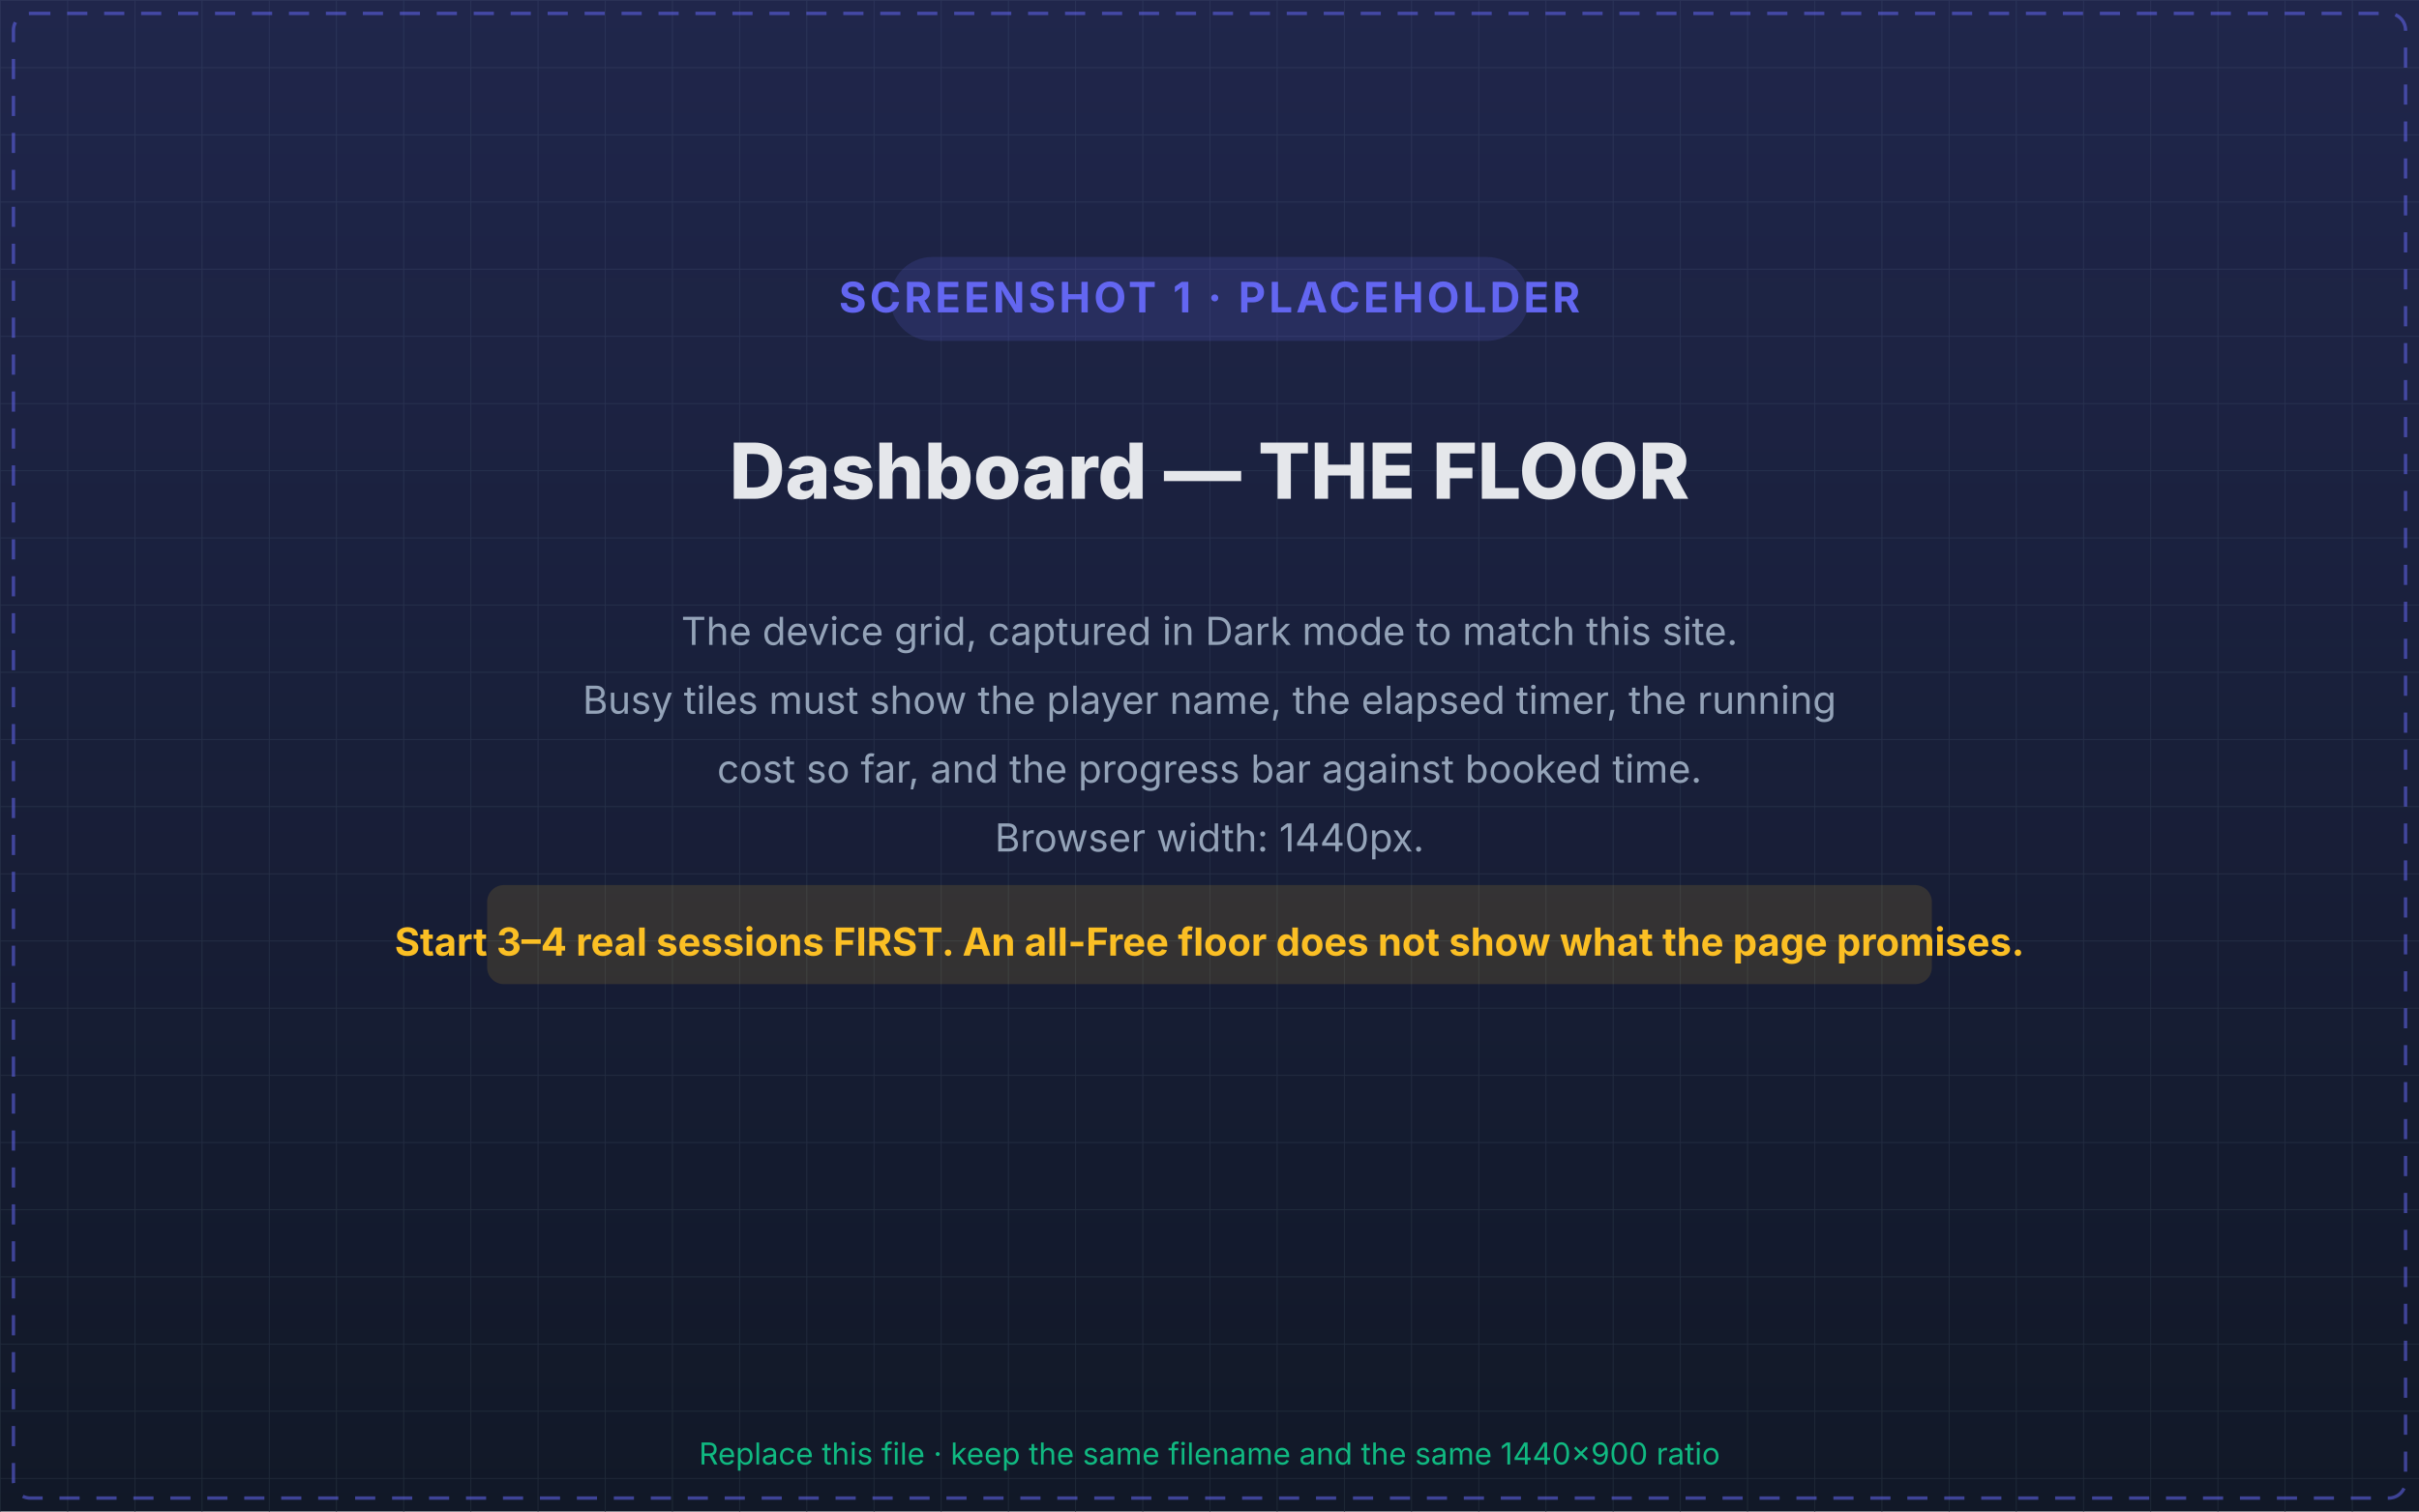
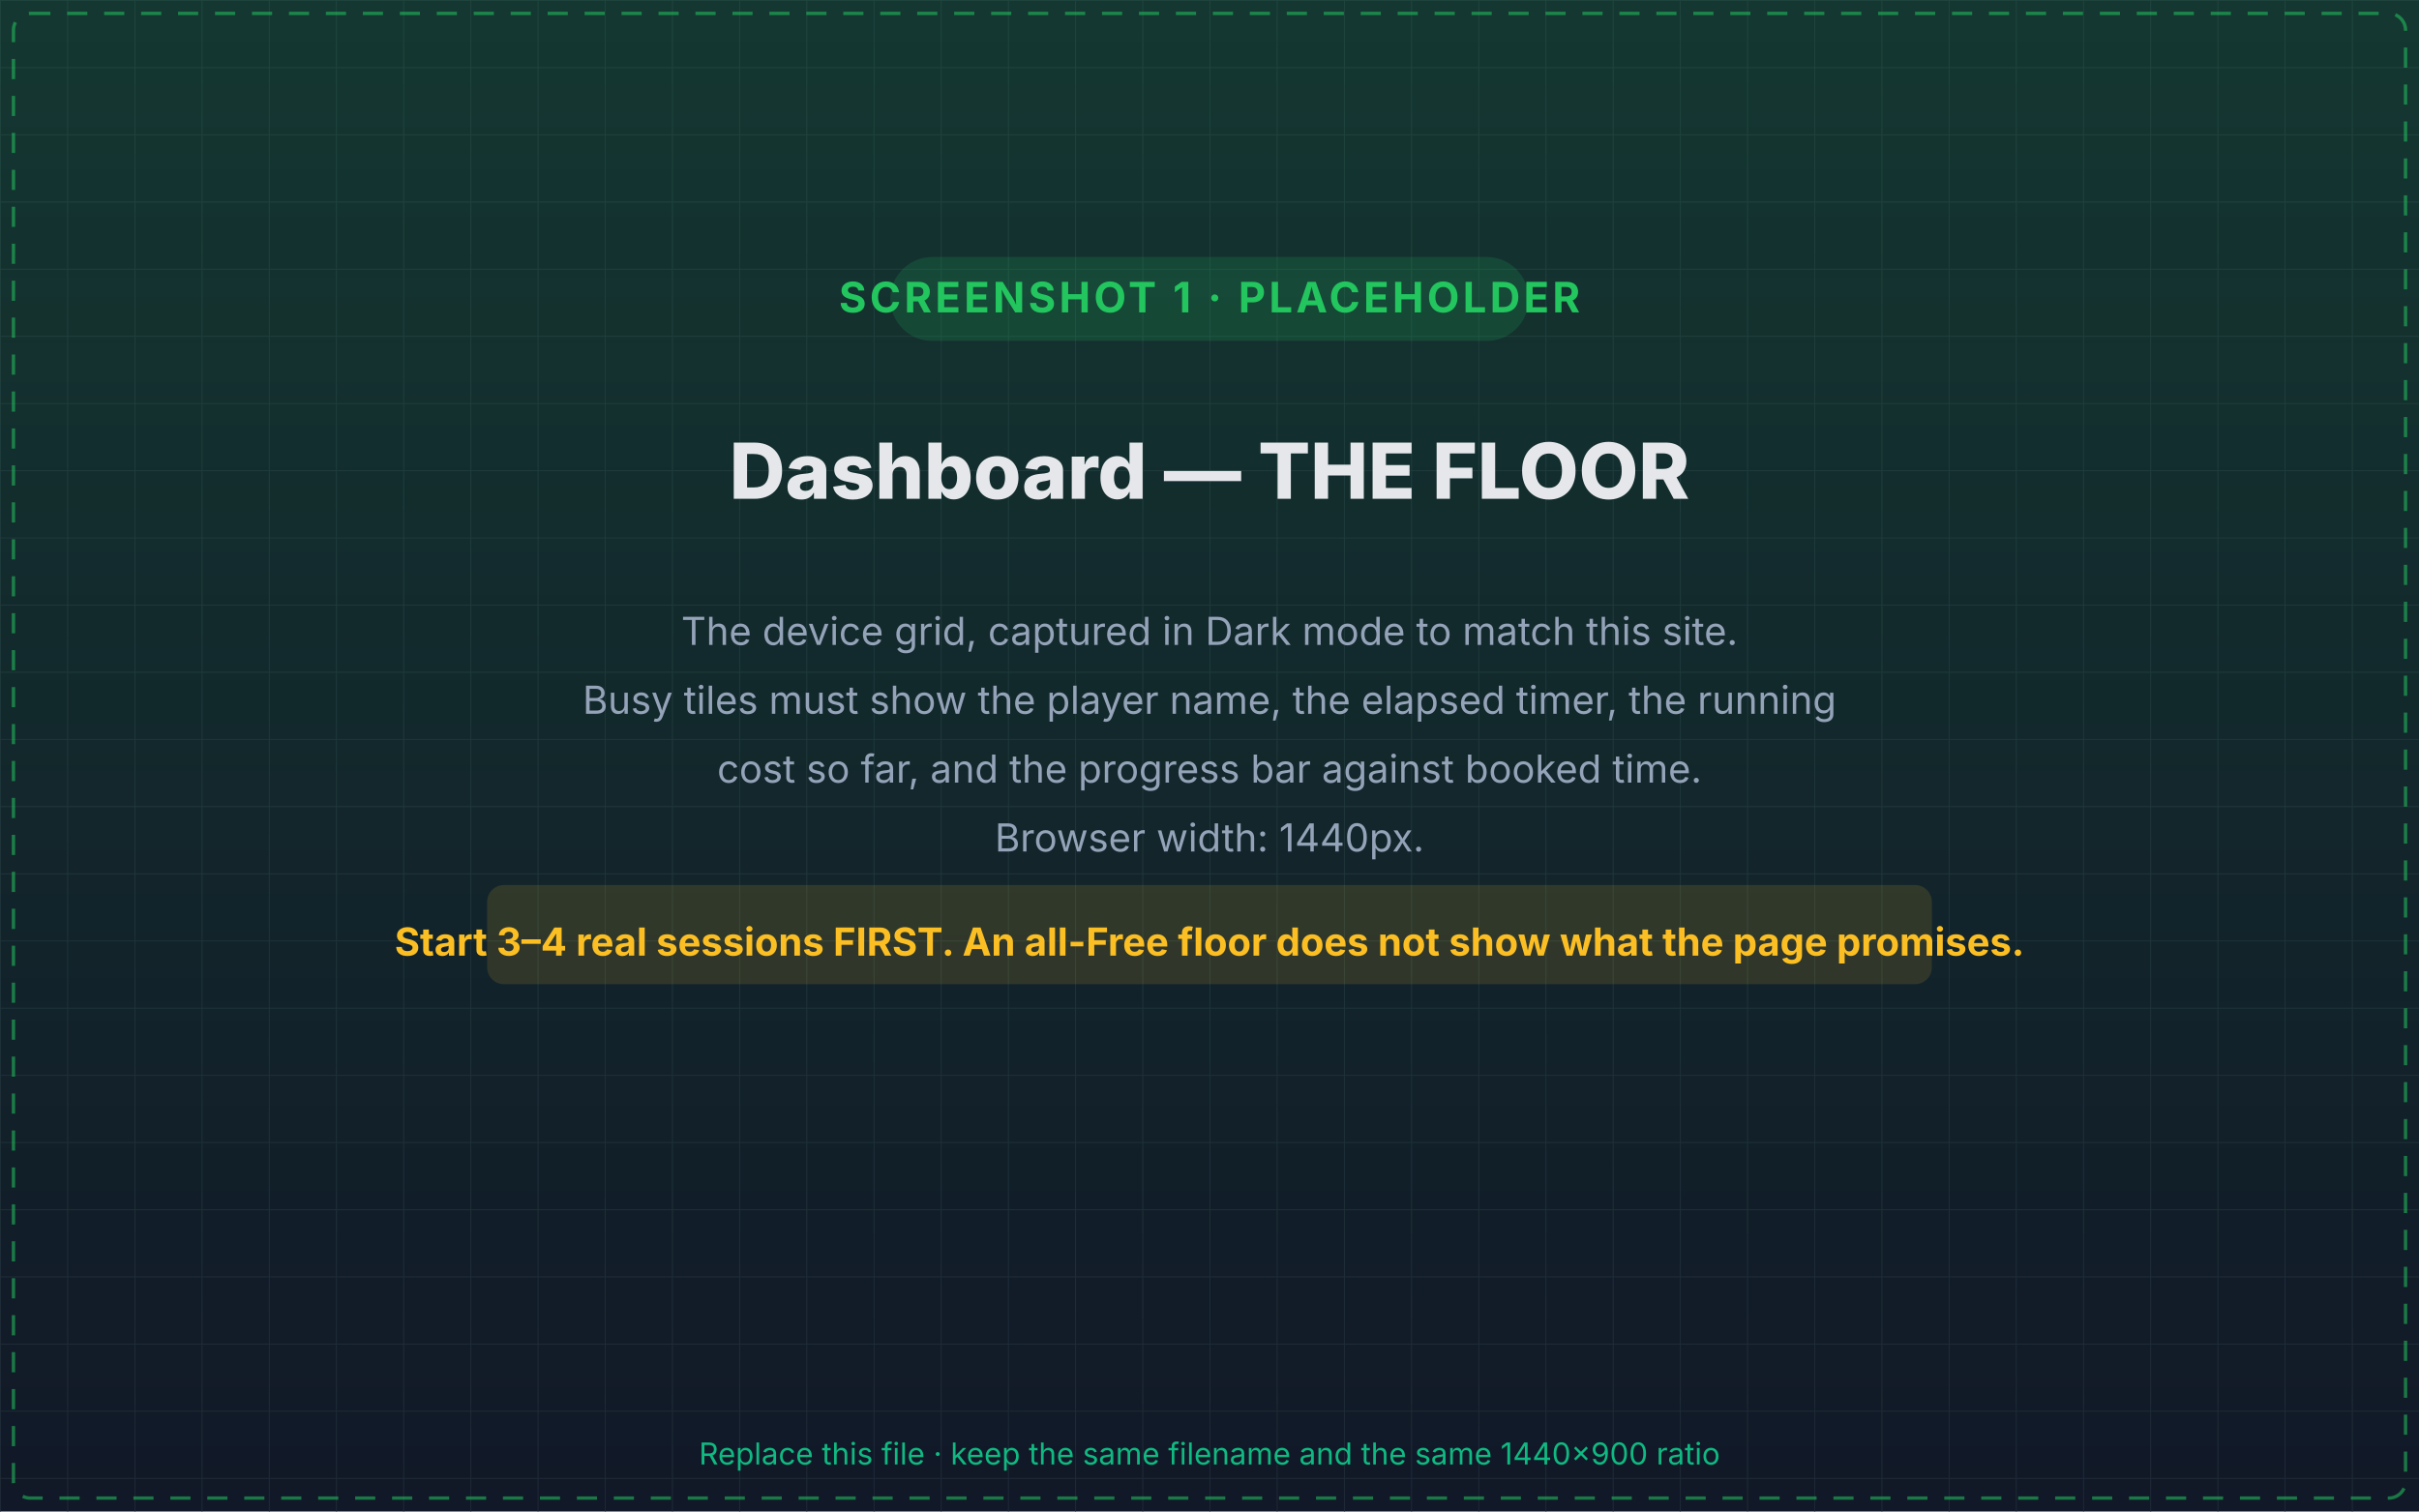
<svg xmlns="http://www.w3.org/2000/svg" width="1440" height="900" viewBox="0 0 1440 900" role="img" aria-label="Dashboard — THE FLOOR">
  <defs>
    <pattern id="g" width="40" height="40" patternUnits="userSpaceOnUse">
      <path d="M40 0H0V40" fill="none" stroke="#1f2937" stroke-width="1" />
    </pattern>
    <linearGradient id="fade" x1="0" y1="0" x2="0" y2="1">
-       <stop offset="0" stop-color="#6366f1" stop-opacity=".18" />
-       <stop offset="1" stop-color="#6366f1" stop-opacity="0" />
+       <stop offset="0" stop-color="#22c55e" stop-opacity=".18" />
+       <stop offset="1" stop-color="#22c55e" stop-opacity="0" />
    </linearGradient>
  </defs>
  <rect width="1440" height="900" fill="#111827" />
  <rect width="1440" height="900" fill="url(#g)" />
  <rect width="1440" height="900" fill="url(#fade)" />
-   <rect x="8" y="8" width="1424" height="884" fill="none" rx="10" stroke="#6366f1" stroke-width="2" stroke-dasharray="12 10" opacity=".55" />
-   <rect x="530" y="153" width="380" height="50" rx="25" fill="#6366f1" opacity=".16" />
-   <text x="720" y="186" text-anchor="middle" font-family="Inter,Segoe UI,Arial,sans-serif" font-size="25" font-weight="700" fill="#6366f1" letter-spacing="2">SCREENSHOT 1 · PLACEHOLDER</text>
+   <rect x="8" y="8" width="1424" height="884" fill="none" rx="10" stroke="#22c55e" stroke-width="2" stroke-dasharray="12 10" opacity=".55" />
+   <rect x="530" y="153" width="380" height="50" rx="25" fill="#22c55e" opacity=".16" />
+   <text x="720" y="186" text-anchor="middle" font-family="Inter,Segoe UI,Arial,sans-serif" font-size="25" font-weight="700" fill="#22c55e" letter-spacing="2">SCREENSHOT 1 · PLACEHOLDER</text>
  <text x="720" y="297" text-anchor="middle" font-family="Inter,Segoe UI,Arial,sans-serif" font-size="46" font-weight="800" fill="#e5e7eb">Dashboard — THE FLOOR</text>
  <text x="720" y="384" text-anchor="middle" font-family="Inter,Segoe UI,Arial,sans-serif" font-size="23" fill="#94a3b8">The device grid, captured in Dark mode to match this site.</text>
  <text x="720" y="425" text-anchor="middle" font-family="Inter,Segoe UI,Arial,sans-serif" font-size="23" fill="#94a3b8">Busy tiles must show the player name, the elapsed timer, the running</text>
  <text x="720" y="466" text-anchor="middle" font-family="Inter,Segoe UI,Arial,sans-serif" font-size="23" fill="#94a3b8">cost so far, and the progress bar against booked time.</text>
  <text x="720" y="507" text-anchor="middle" font-family="Inter,Segoe UI,Arial,sans-serif" font-size="23" fill="#94a3b8">Browser width: 1440px.</text>
  <rect x="290" y="527" width="860" height="59" rx="10" fill="#fbbf24" opacity=".13" />
  <text x="720" y="569" text-anchor="middle" font-family="Inter,Segoe UI,Arial,sans-serif" font-size="23" font-weight="700" fill="#fbbf24">Start 3–4 real sessions FIRST. An all-Free floor does not show what the page promises.</text>
  <text x="720" y="872" text-anchor="middle" font-family="Inter,Segoe UI,Arial,sans-serif" font-size="18" fill="#10b981">Replace this file · keep the same filename and the same 1440×900 ratio</text>
</svg>
